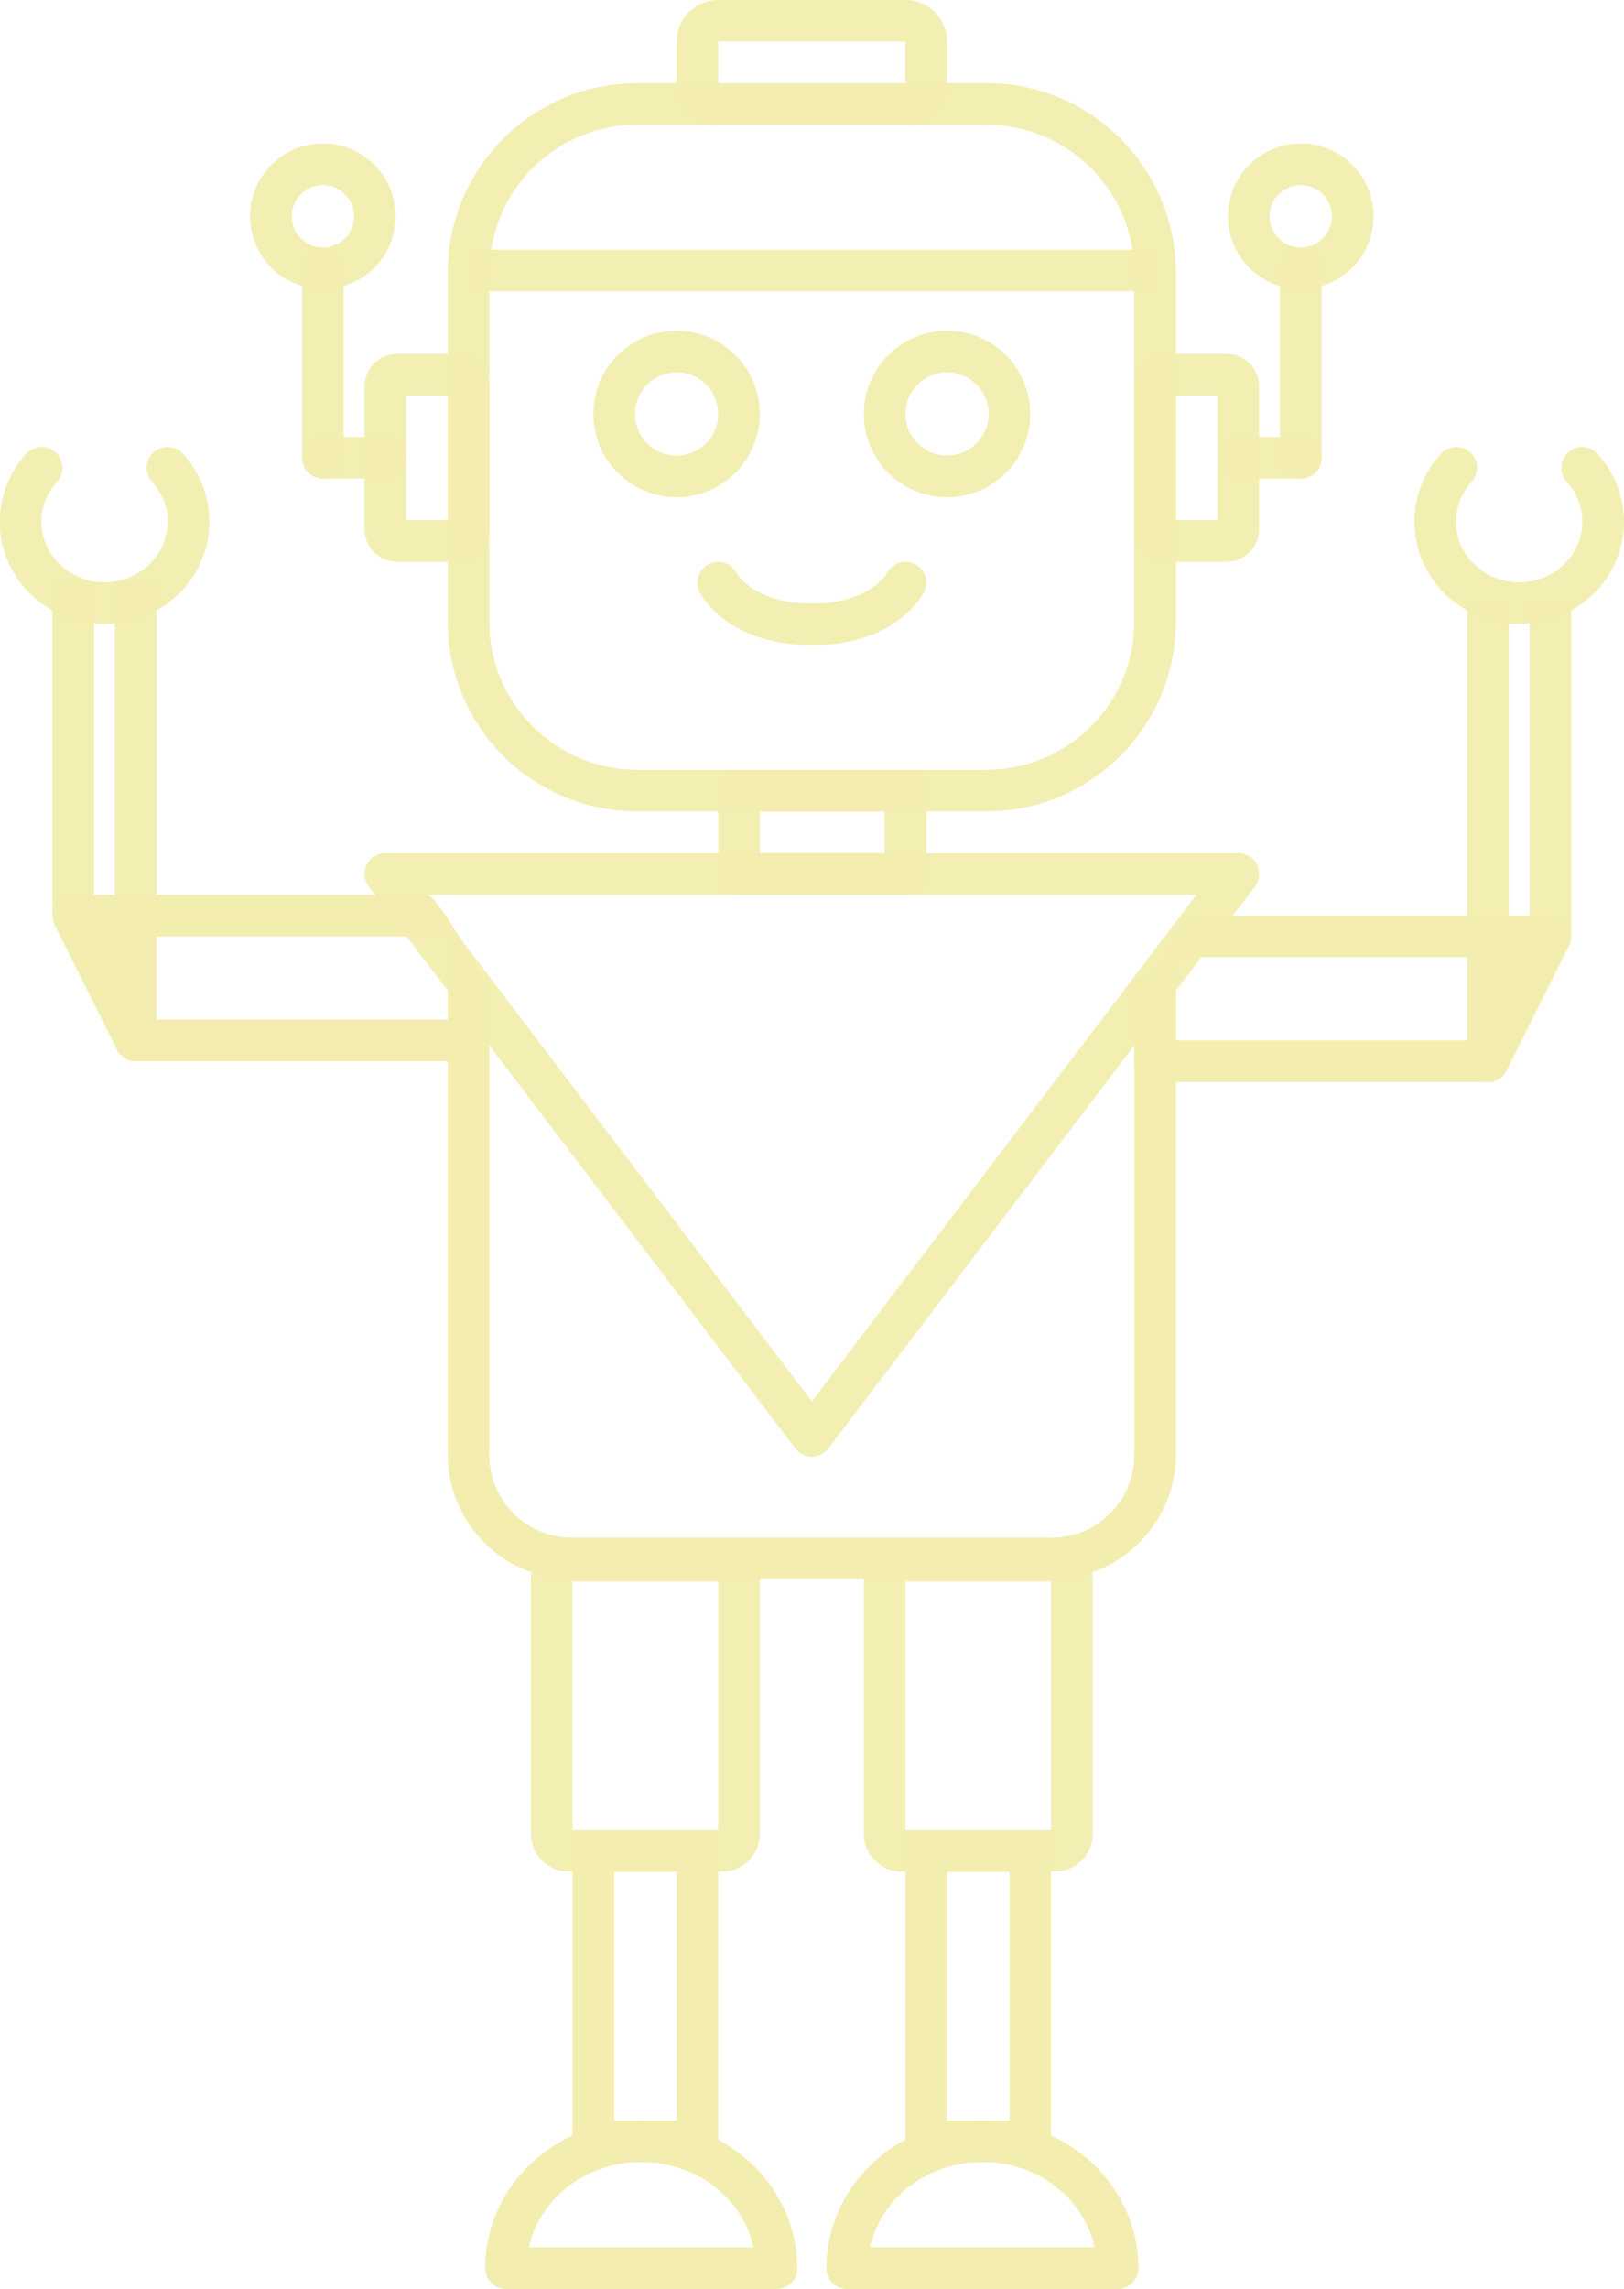
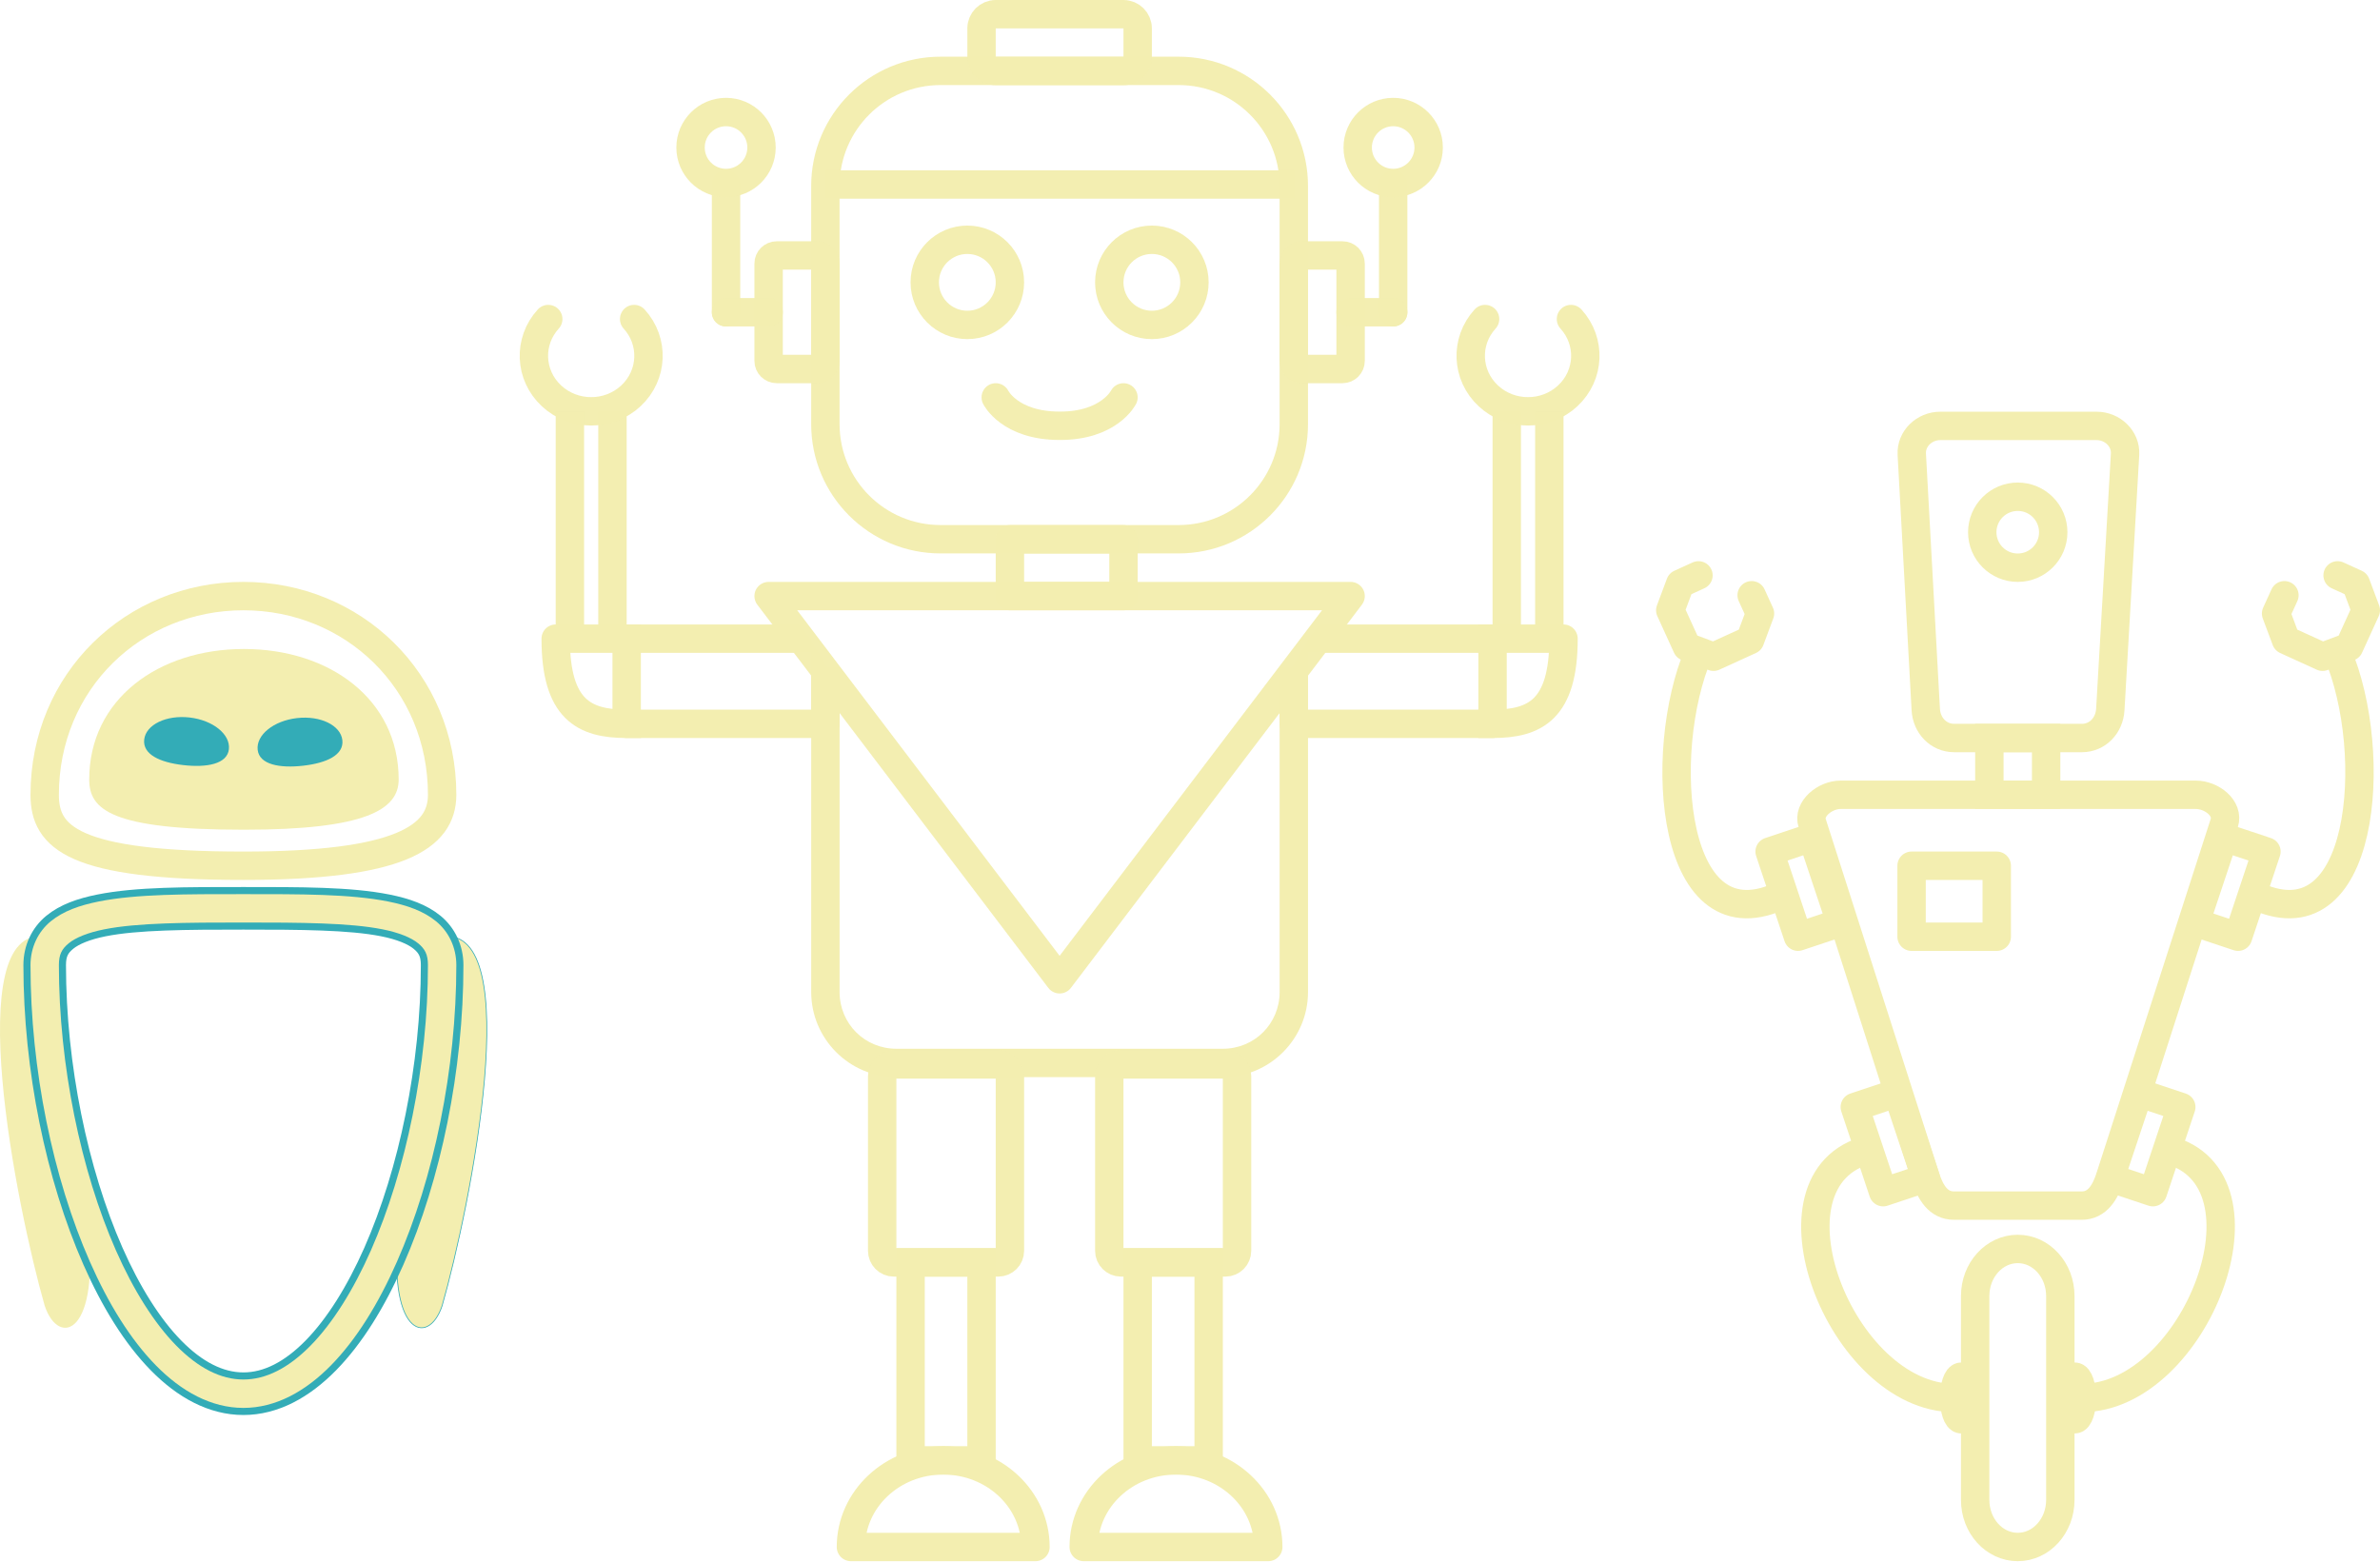
- <svg xmlns="http://www.w3.org/2000/svg" width="390.222mm" height="550mm" viewBox="0 0 390.222 550" version="1.1" id="svg8">
+ <svg xmlns="http://www.w3.org/2000/svg" width="838.342mm" height="550mm" viewBox="0 0 838.342 550" version="1.1" id="svg8">
  <defs id="defs2" />
-   <g id="layer1" transform="translate(498.1374,150.8918)">
-     <rect style="fill:none;fill-opacity:1;stroke:#f3eeb0;stroke-width:10;stroke-linecap:round;stroke-linejoin:round;stroke-miterlimit:4;stroke-dasharray:none;stroke-opacity:0.981" id="rect815" width="165" height="165" x="-385.542" y="-125.922" rx="40.559" />
-     <path style="fill:none;stroke:#f3eeb0;stroke-width:10;stroke-linecap:butt;stroke-linejoin:miter;stroke-miterlimit:4;stroke-dasharray:none;stroke-opacity:0.981" d="M -385.537,-85.892 H -220.537" id="path817" />
-     <path style="fill:none;stroke:#f3eeb0;stroke-width:10;stroke-linecap:round;stroke-linejoin:miter;stroke-miterlimit:4;stroke-dasharray:none;stroke-opacity:0.981" d="m -185.537,-40.892 v -45" id="path819" />
-     <circle style="fill:none;fill-opacity:1;stroke:#f3eeb0;stroke-width:10;stroke-linecap:round;stroke-linejoin:round;stroke-miterlimit:4;stroke-dasharray:none;stroke-opacity:0.981" id="path821" cx="-185.537" cy="-98.921" r="12.5" />
-     <path style="fill:none;stroke:#f3eeb0;stroke-width:10;stroke-linecap:round;stroke-linejoin:miter;stroke-miterlimit:4;stroke-dasharray:none;stroke-opacity:0.981" d="m -325.537,-10.892 c 0,0 4.903,10 22.5,10 17.463,0.066 22.5,-10 22.5,-10" id="path882" />
-     <path style="fill:none;stroke:#f3eeb0;stroke-width:0.265px;stroke-linecap:butt;stroke-linejoin:miter;stroke-opacity:0.981" d="M -305.537,-10.892 Z" id="path884" />
-     <rect style="fill:none;fill-opacity:1;stroke:#f3eeb0;stroke-width:10;stroke-linecap:round;stroke-linejoin:round;stroke-miterlimit:4;stroke-dasharray:none;stroke-opacity:0.981" id="rect888" width="20" height="40" x="-220.537" y="-60.892" rx="2.857" />
-     <rect style="fill:none;fill-opacity:1;stroke:#f3eeb0;stroke-width:10;stroke-linecap:round;stroke-linejoin:round;stroke-miterlimit:4;stroke-dasharray:none;stroke-opacity:0.981" id="rect888-5" width="20" height="40" x="-405.537" y="-60.892" rx="2.857" />
-     <path style="fill:none;stroke:#f3eeb0;stroke-width:10;stroke-linecap:round;stroke-linejoin:miter;stroke-miterlimit:4;stroke-dasharray:none;stroke-opacity:0.981" d="m -200.537,-40.892 h 15" id="path905" />
-     <path style="fill:none;stroke:#f3eeb0;stroke-width:10;stroke-linecap:round;stroke-linejoin:miter;stroke-miterlimit:4;stroke-dasharray:none;stroke-opacity:0.981" d="M -420.537,-40.892 V -85.892" id="path819-3" />
-     <circle style="fill:none;fill-opacity:1;stroke:#f3eeb0;stroke-width:10;stroke-linecap:round;stroke-linejoin:round;stroke-miterlimit:4;stroke-dasharray:none;stroke-opacity:0.981" id="path821-5" cx="420.537" cy="-98.921" r="12.5" transform="scale(-1,1)" />
-     <path style="fill:none;stroke:#f3eeb0;stroke-width:10;stroke-linecap:round;stroke-linejoin:miter;stroke-miterlimit:4;stroke-dasharray:none;stroke-opacity:0.981" d="m -405.537,-40.892 h -15" id="path905-6" />
-     <rect style="fill:none;fill-opacity:1;stroke:#f3eeb0;stroke-width:10;stroke-linecap:round;stroke-linejoin:round;stroke-miterlimit:4;stroke-dasharray:none;stroke-opacity:0.981" id="rect888-1" width="55" height="20" x="-330.537" y="-145.892" rx="5" />
-     <rect style="fill:none;fill-opacity:1;stroke:#f3eeb0;stroke-width:10;stroke-linecap:round;stroke-linejoin:round;stroke-miterlimit:4;stroke-dasharray:none;stroke-opacity:0.981" id="rect888-1-2" width="40" height="20" x="280.537" y="39.108" rx="1.2799219e-05" transform="scale(-1,1)" ry="0" />
-     <path style="fill:none;stroke:#f3eeb0;stroke-width:10;stroke-linecap:round;stroke-linejoin:round;stroke-miterlimit:4;stroke-dasharray:none;stroke-opacity:0.981" d="m -405.537,59.108 h 205 l -102.5,135 z" id="path996" />
-     <path style="color:#000000;font-style:normal;font-variant:normal;font-weight:normal;font-stretch:normal;font-size:medium;line-height:normal;font-family:sans-serif;font-variant-ligatures:normal;font-variant-position:normal;font-variant-caps:normal;font-variant-numeric:normal;font-variant-alternates:normal;font-feature-settings:normal;text-indent:0;text-align:start;text-decoration:none;text-decoration-line:none;text-decoration-style:solid;text-decoration-color:#000000;letter-spacing:normal;word-spacing:normal;text-transform:none;writing-mode:lr-tb;direction:ltr;text-orientation:mixed;dominant-baseline:auto;baseline-shift:baseline;text-anchor:start;white-space:normal;shape-padding:0;clip-rule:nonzero;display:inline;overflow:visible;visibility:visible;opacity:1;isolation:auto;mix-blend-mode:normal;color-interpolation:sRGB;color-interpolation-filters:linearRGB;solid-color:#000000;solid-opacity:1;vector-effect:none;fill:#f3eeb0;fill-opacity:1;fill-rule:nonzero;stroke:none;stroke-width:10;stroke-linecap:round;stroke-linejoin:round;stroke-miterlimit:4;stroke-dasharray:none;stroke-dashoffset:0;stroke-opacity:1;color-rendering:auto;image-rendering:auto;shape-rendering:auto;text-rendering:auto;enable-background:accumulate" d="M -390.537,84.107 V 198.58 c 0,16.533 13.467,29.998 30,29.998 h 115 c 16.533,0 30,-13.465 30,-29.998 V 84.107 m -10,0 V 198.58 c 0,11.166 -8.834,19.998 -20,19.998 h -115 c -11.166,0 -20,-8.832 -20,-19.998 V 84.107" id="rect815-7" />
-     <path style="color:#000000;font-style:normal;font-variant:normal;font-weight:normal;font-stretch:normal;font-size:medium;line-height:normal;font-family:sans-serif;font-variant-ligatures:normal;font-variant-position:normal;font-variant-caps:normal;font-variant-numeric:normal;font-variant-alternates:normal;font-feature-settings:normal;text-indent:0;text-align:start;text-decoration:none;text-decoration-line:none;text-decoration-style:solid;text-decoration-color:#000000;letter-spacing:normal;word-spacing:normal;text-transform:none;writing-mode:lr-tb;direction:ltr;text-orientation:mixed;dominant-baseline:auto;baseline-shift:baseline;text-anchor:start;white-space:normal;shape-padding:0;clip-rule:nonzero;display:inline;overflow:visible;visibility:visible;opacity:1;isolation:auto;mix-blend-mode:normal;color-interpolation:sRGB;color-interpolation-filters:linearRGB;solid-color:#000000;solid-opacity:1;vector-effect:none;fill:#f3eeb0;fill-opacity:1;fill-rule:nonzero;stroke:none;stroke-width:10;stroke-linecap:round;stroke-linejoin:round;stroke-miterlimit:4;stroke-dasharray:none;stroke-dashoffset:0;stroke-opacity:1;color-rendering:auto;image-rendering:auto;shape-rendering:auto;text-rendering:auto;enable-background:accumulate" d="m -210.537,69.108 c -2.761,2.76e-4 -15,22.239 -15,25 v -10.001 15 5.001 c 2.8e-4,2.761 2.239,5 5,5 h 80 c 2.761,-2.8e-4 5,-2.239 5,-5 v -5.001 c 0,-8.333 0,-16.667 0,-25 -2.8e-4,-2.761 -2.239,-5 -5,-5 z m -5,9.999 h 70 c 0,6.667 0,13.333 0,20 v 8.42e-4 h -70 v -8.42e-4 -15 z" id="rect1020" />
-     <path style="fill:none;stroke:#f3eeb0;stroke-width:10;stroke-linecap:butt;stroke-linejoin:miter;stroke-miterlimit:4;stroke-dasharray:none;stroke-opacity:0.981" d="m -140.537,74.108 -1e-5,-80" id="path1059" />
-     <path style="fill:none;fill-opacity:1;stroke:#f3eeb0;stroke-width:10;stroke-linecap:round;stroke-linejoin:round;stroke-miterlimit:4;stroke-dasharray:none;stroke-opacity:0.981" id="path1063" d="m -117.916,-38.493 a 20.185,19.562 0 0 1 -1.149,27.067 20.185,19.562 0 0 1 -27.953,3.98e-4 20.185,19.562 0 0 1 -1.15,-27.067" />
-     <circle style="fill:none;fill-opacity:1;stroke:#f3eeb0;stroke-width:10;stroke-linecap:round;stroke-linejoin:round;stroke-miterlimit:4;stroke-dasharray:none;stroke-opacity:0.981" id="path821-3-6-6" cx="-335.542" cy="-51.422" r="15" />
-     <circle style="fill:none;fill-opacity:1;stroke:#f3eeb0;stroke-width:10;stroke-linecap:round;stroke-linejoin:round;stroke-miterlimit:4;stroke-dasharray:none;stroke-opacity:0.981" id="path821-3-6-6-0" cx="-270.542" cy="-51.422" r="15" />
-     <rect style="fill:none;fill-opacity:1;stroke:#f3eeb0;stroke-width:10;stroke-linecap:round;stroke-linejoin:round;stroke-miterlimit:4;stroke-dasharray:none;stroke-opacity:0.981" id="rect888-1-6" width="45" height="69.744" x="-365.537" y="224.108" rx="4.091" />
-     <rect style="fill:none;fill-opacity:1;stroke:#f3eeb0;stroke-width:10;stroke-linecap:round;stroke-linejoin:round;stroke-miterlimit:4;stroke-dasharray:none;stroke-opacity:0.981" id="rect888-1-6-2" width="45" height="69.744" x="-285.537" y="224.108" rx="4.091" />
-     <rect style="fill:none;fill-opacity:1;stroke:#f3eeb0;stroke-width:10;stroke-linecap:round;stroke-linejoin:miter;stroke-miterlimit:4;stroke-dasharray:none;stroke-opacity:1" id="rect888-1-6-7-9" width="25" height="69.744" x="-275.537" y="293.852" rx="1.7518361e-05" />
-     <path style="fill:none;fill-opacity:1;stroke:#f3eeb0;stroke-width:10;stroke-linecap:round;stroke-linejoin:round;stroke-miterlimit:4;stroke-dasharray:none;stroke-opacity:1" id="path1268-2" d="m -294.542,394.108 a 32.5,30.513 0 0 1 32.5,-30.513 32.5,30.513 0 0 1 32.5,30.513 h -32.5 z" />
-     <rect style="fill:none;fill-opacity:1;stroke:#f3eeb0;stroke-width:10;stroke-linecap:round;stroke-linejoin:miter;stroke-miterlimit:4;stroke-dasharray:none;stroke-opacity:1" id="rect888-1-6-7-9-0" width="25" height="69.744" x="-355.537" y="293.852" rx="1.7518361e-05" />
-     <path style="fill:none;fill-opacity:1;stroke:#f3eeb0;stroke-width:10;stroke-linejoin:round;stroke-miterlimit:4;stroke-dasharray:none;stroke-opacity:1" id="path1268-2-2" d="m -376.542,394.108 a 32.5,30.513 0 0 1 32.5,-30.513 32.5,30.513 0 0 1 32.5,30.513 h -32.5 z" />
-     <path style="fill:#f3eeb0;fill-opacity:1;stroke:#f3eeb0;stroke-width:10;stroke-linecap:round;stroke-linejoin:round;stroke-miterlimit:4;stroke-dasharray:none;stroke-opacity:1" d="m -140.537,104.108 15,-30 -15,-2e-6" id="path843" />
-     <path style="fill:none;stroke:#f3eeb0;stroke-width:10;stroke-linecap:butt;stroke-linejoin:miter;stroke-miterlimit:4;stroke-dasharray:none;stroke-opacity:0.981" d="M -125.537,74.108 V -5.892" id="path1059-3" />
-     <path style="color:#000000;font-style:normal;font-variant:normal;font-weight:normal;font-stretch:normal;font-size:medium;line-height:normal;font-family:sans-serif;font-variant-ligatures:normal;font-variant-position:normal;font-variant-caps:normal;font-variant-numeric:normal;font-variant-alternates:normal;font-feature-settings:normal;text-indent:0;text-align:start;text-decoration:none;text-decoration-line:none;text-decoration-style:solid;text-decoration-color:#000000;letter-spacing:normal;word-spacing:normal;text-transform:none;writing-mode:lr-tb;direction:ltr;text-orientation:mixed;dominant-baseline:auto;baseline-shift:baseline;text-anchor:start;white-space:normal;shape-padding:0;clip-rule:nonzero;display:inline;overflow:visible;visibility:visible;opacity:1;isolation:auto;mix-blend-mode:normal;color-interpolation:sRGB;color-interpolation-filters:linearRGB;solid-color:#000000;solid-opacity:1;vector-effect:none;fill:#f3eeb0;fill-opacity:1;fill-rule:nonzero;stroke:none;stroke-width:10;stroke-linecap:round;stroke-linejoin:round;stroke-miterlimit:4;stroke-dasharray:none;stroke-dashoffset:0;stroke-opacity:1;color-rendering:auto;image-rendering:auto;shape-rendering:auto;text-rendering:auto;enable-background:accumulate" d="m -395.537,64.108 c 2.761,2.75e-4 15,22.239 15,25 V 79.107 94.107 99.108 c -2.8e-4,2.761 -2.239,5 -5,5 h -80 c -2.761,-2.6e-4 -5,-2.239 -5,-5 v -5.001 c 0,-8.333 0,-16.667 0,-25 2.6e-4,-2.761 2.239,-5 5,-5 z m 5,9.999 h -70 c 0,6.667 0,13.333 0,20 v 7.94e-4 h 70 v -7.94e-4 -15 z" id="rect1020-6" />
-     <path style="fill:none;stroke:#f3eeb0;stroke-width:10;stroke-linecap:butt;stroke-linejoin:miter;stroke-miterlimit:4;stroke-dasharray:none;stroke-opacity:0.981" d="m -465.537,69.108 10e-6,-80" id="path1059-7" />
-     <path style="fill:#f3eeb0;fill-opacity:1;stroke:#f3eeb0;stroke-width:10;stroke-linecap:round;stroke-linejoin:round;stroke-miterlimit:4;stroke-dasharray:none;stroke-opacity:1" d="m -465.537,99.108 -15,-30 15,-2e-6" id="path843-3" />
-     <path style="fill:none;stroke:#f3eeb0;stroke-width:10;stroke-linecap:butt;stroke-linejoin:miter;stroke-miterlimit:4;stroke-dasharray:none;stroke-opacity:0.981" d="M -480.537,69.108 V -10.892" id="path1059-3-5" />
-     <path style="fill:none;fill-opacity:1;stroke:#f3eeb0;stroke-width:10;stroke-linecap:round;stroke-linejoin:round;stroke-miterlimit:4;stroke-dasharray:none;stroke-opacity:0.981" id="path1063-6" d="m -457.884,-38.493 a 20.185,19.562 0 0 1 -1.149,27.067 20.185,19.562 0 0 1 -27.953,3.98e-4 20.185,19.562 0 0 1 -1.15,-27.067" />
+   <g id="layer1" transform="translate(676.2782,155.8918)">
+     <path style="fill:#f3eeb0;fill-opacity:1;stroke:none;stroke-width:0.265px;stroke-linecap:butt;stroke-linejoin:miter;stroke-opacity:1" d="m -660.537,174.108 c -29.762,-4.167 -10,95 0,130 5,15 20,10 15,-30 z" id="path1102-0" />
+     <path style="fill:#f3eeb0;fill-opacity:1;stroke:#33acb7;stroke-width:0.265px;stroke-linecap:butt;stroke-linejoin:miter;stroke-opacity:1" d="m -520.537,174.108 c 29.762,-4.167 10,95 0,130 -5,15 -20,10 -15,-30 z" id="path1102" />
+     <rect style="fill:none;fill-opacity:1;stroke:#f3eeb0;stroke-width:10;stroke-linecap:round;stroke-linejoin:round;stroke-miterlimit:4;stroke-dasharray:none;stroke-opacity:0.981" id="rect815" width="165" height="165" x="-385.542" y="-130.922" rx="40.559" />
+     <path style="fill:none;stroke:#f3eeb0;stroke-width:10;stroke-linecap:butt;stroke-linejoin:miter;stroke-miterlimit:4;stroke-dasharray:none;stroke-opacity:0.981" d="M -385.537,-90.892 H -220.537" id="path817" />
+     <path style="fill:none;stroke:#f3eeb0;stroke-width:10;stroke-linecap:round;stroke-linejoin:miter;stroke-miterlimit:4;stroke-dasharray:none;stroke-opacity:0.981" d="m -185.537,-45.892 v -45" id="path819" />
+     <circle style="fill:none;fill-opacity:1;stroke:#f3eeb0;stroke-width:10;stroke-linecap:round;stroke-linejoin:round;stroke-miterlimit:4;stroke-dasharray:none;stroke-opacity:0.981" id="path821" cx="-185.537" cy="-103.921" r="12.5" />
+     <path style="fill:none;stroke:#f3eeb0;stroke-width:10;stroke-linecap:round;stroke-linejoin:miter;stroke-miterlimit:4;stroke-dasharray:none;stroke-opacity:0.981" d="m -325.537,-15.892 c 0,0 4.903,10 22.5,10 17.463,0.066 22.5,-10 22.5,-10" id="path882" />
+     <path style="fill:none;stroke:#f3eeb0;stroke-width:0.265px;stroke-linecap:butt;stroke-linejoin:miter;stroke-opacity:0.981" d="M -305.537,-15.892 Z" id="path884" />
+     <rect style="fill:none;fill-opacity:1;stroke:#f3eeb0;stroke-width:10;stroke-linecap:round;stroke-linejoin:round;stroke-miterlimit:4;stroke-dasharray:none;stroke-opacity:0.981" id="rect888" width="20" height="40" x="-220.537" y="-65.892" rx="2.857" />
+     <rect style="fill:none;fill-opacity:1;stroke:#f3eeb0;stroke-width:10;stroke-linecap:round;stroke-linejoin:round;stroke-miterlimit:4;stroke-dasharray:none;stroke-opacity:0.981" id="rect888-5" width="20" height="40" x="-405.537" y="-65.892" rx="2.857" />
+     <path style="fill:none;stroke:#f3eeb0;stroke-width:10;stroke-linecap:round;stroke-linejoin:miter;stroke-miterlimit:4;stroke-dasharray:none;stroke-opacity:0.981" d="m -200.537,-45.892 h 15" id="path905" />
+     <path style="fill:none;stroke:#f3eeb0;stroke-width:10;stroke-linecap:round;stroke-linejoin:miter;stroke-miterlimit:4;stroke-dasharray:none;stroke-opacity:0.981" d="M -420.537,-45.892 V -90.892" id="path819-3" />
+     <circle style="fill:none;fill-opacity:1;stroke:#f3eeb0;stroke-width:10;stroke-linecap:round;stroke-linejoin:round;stroke-miterlimit:4;stroke-dasharray:none;stroke-opacity:0.981" id="path821-5" cx="420.537" cy="-103.921" r="12.5" transform="scale(-1,1)" />
+     <path style="fill:none;stroke:#f3eeb0;stroke-width:10;stroke-linecap:round;stroke-linejoin:miter;stroke-miterlimit:4;stroke-dasharray:none;stroke-opacity:0.981" d="m -405.537,-45.892 h -15" id="path905-6" />
+     <rect style="fill:none;fill-opacity:1;stroke:#f3eeb0;stroke-width:10;stroke-linecap:round;stroke-linejoin:round;stroke-miterlimit:4;stroke-dasharray:none;stroke-opacity:0.981" id="rect888-1" width="55" height="20" x="-330.537" y="-150.892" rx="5" />
+     <rect style="fill:none;fill-opacity:1;stroke:#f3eeb0;stroke-width:10;stroke-linecap:round;stroke-linejoin:round;stroke-miterlimit:4;stroke-dasharray:none;stroke-opacity:0.981" id="rect888-1-2" width="40" height="20" x="280.537" y="34.108" rx="1.2799219e-05" transform="scale(-1,1)" ry="0" />
+     <path style="fill:none;stroke:#f3eeb0;stroke-width:10;stroke-linecap:round;stroke-linejoin:round;stroke-miterlimit:4;stroke-dasharray:none;stroke-opacity:0.981" d="m -405.537,54.108 h 205 l -102.5,135 z" id="path996" />
+     <path style="color:#000000;font-style:normal;font-variant:normal;font-weight:normal;font-stretch:normal;font-size:medium;line-height:normal;font-family:sans-serif;font-variant-ligatures:normal;font-variant-position:normal;font-variant-caps:normal;font-variant-numeric:normal;font-variant-alternates:normal;font-feature-settings:normal;text-indent:0;text-align:start;text-decoration:none;text-decoration-line:none;text-decoration-style:solid;text-decoration-color:#000000;letter-spacing:normal;word-spacing:normal;text-transform:none;writing-mode:lr-tb;direction:ltr;text-orientation:mixed;dominant-baseline:auto;baseline-shift:baseline;text-anchor:start;white-space:normal;shape-padding:0;clip-rule:nonzero;display:inline;overflow:visible;visibility:visible;opacity:1;isolation:auto;mix-blend-mode:normal;color-interpolation:sRGB;color-interpolation-filters:linearRGB;solid-color:#000000;solid-opacity:1;vector-effect:none;fill:#f3eeb0;fill-opacity:1;fill-rule:nonzero;stroke:none;stroke-width:10;stroke-linecap:round;stroke-linejoin:round;stroke-miterlimit:4;stroke-dasharray:none;stroke-dashoffset:0;stroke-opacity:1;color-rendering:auto;image-rendering:auto;shape-rendering:auto;text-rendering:auto;enable-background:accumulate" d="M -390.537,79.107 V 193.58 c 0,16.533 13.467,29.998 30,29.998 h 115 c 16.533,0 30,-13.465 30,-29.998 V 79.107 m -10,0 V 193.58 c 0,11.166 -8.834,19.998 -20,19.998 h -115 c -11.166,0 -20,-8.832 -20,-19.998 V 79.107" id="rect815-7" />
+     <path style="color:#000000;font-style:normal;font-variant:normal;font-weight:normal;font-stretch:normal;font-size:medium;line-height:normal;font-family:sans-serif;font-variant-ligatures:normal;font-variant-position:normal;font-variant-caps:normal;font-variant-numeric:normal;font-variant-alternates:normal;font-feature-settings:normal;text-indent:0;text-align:start;text-decoration:none;text-decoration-line:none;text-decoration-style:solid;text-decoration-color:#000000;letter-spacing:normal;word-spacing:normal;text-transform:none;writing-mode:lr-tb;direction:ltr;text-orientation:mixed;dominant-baseline:auto;baseline-shift:baseline;text-anchor:start;white-space:normal;shape-padding:0;clip-rule:nonzero;display:inline;overflow:visible;visibility:visible;opacity:1;isolation:auto;mix-blend-mode:normal;color-interpolation:sRGB;color-interpolation-filters:linearRGB;solid-color:#000000;solid-opacity:1;vector-effect:none;fill:#f3eeb0;fill-opacity:1;fill-rule:nonzero;stroke:none;stroke-width:10;stroke-linecap:round;stroke-linejoin:round;stroke-miterlimit:4;stroke-dasharray:none;stroke-dashoffset:0;stroke-opacity:1;color-rendering:auto;image-rendering:auto;shape-rendering:auto;text-rendering:auto;enable-background:accumulate" d="m -210.537,64.108 c -2.761,2.76e-4 -15,22.239 -15,25 v -10.001 15 5.001 c 2.8e-4,2.761 2.239,5 5,5 h 70 c 2.761,-2.8e-4 5,-2.239 5,-5 v -5.001 -25 c -2.8e-4,-2.761 -2.239,-5 -5,-5 z m -5,9.999 h 60 v 20 8.42e-4 h -60 v -8.42e-4 -15 z" id="rect1020" />
+     <path style="fill:none;stroke:#f3eeb0;stroke-width:10;stroke-linecap:butt;stroke-linejoin:miter;stroke-miterlimit:4;stroke-dasharray:none;stroke-opacity:0.981" d="m -145.537,69.108 -1e-5,-80" id="path1059" />
+     <path style="fill:none;fill-opacity:1;stroke:#f3eeb0;stroke-width:10;stroke-linecap:round;stroke-linejoin:round;stroke-miterlimit:4;stroke-dasharray:none;stroke-opacity:0.981" id="path1063" d="m -122.916,-43.493 a 20.185,19.562 0 0 1 -1.149,27.067 20.185,19.562 0 0 1 -27.953,3.98e-4 20.185,19.562 0 0 1 -1.15,-27.067" />
+     <circle style="fill:none;fill-opacity:1;stroke:#f3eeb0;stroke-width:10;stroke-linecap:round;stroke-linejoin:round;stroke-miterlimit:4;stroke-dasharray:none;stroke-opacity:0.981" id="path821-3-6-6" cx="-335.542" cy="-56.422" r="15" />
+     <circle style="fill:none;fill-opacity:1;stroke:#f3eeb0;stroke-width:10;stroke-linecap:round;stroke-linejoin:round;stroke-miterlimit:4;stroke-dasharray:none;stroke-opacity:0.981" id="path821-3-6-6-0" cx="-270.542" cy="-56.422" r="15" />
+     <rect style="fill:none;fill-opacity:1;stroke:#f3eeb0;stroke-width:10;stroke-linecap:round;stroke-linejoin:round;stroke-miterlimit:4;stroke-dasharray:none;stroke-opacity:0.981" id="rect888-1-6" width="45" height="69.744" x="-365.537" y="219.108" rx="4.091" />
+     <rect style="fill:none;fill-opacity:1;stroke:#f3eeb0;stroke-width:10;stroke-linecap:round;stroke-linejoin:round;stroke-miterlimit:4;stroke-dasharray:none;stroke-opacity:0.981" id="rect888-1-6-2" width="45" height="69.744" x="-285.537" y="219.108" rx="4.091" />
+     <rect style="fill:none;fill-opacity:1;stroke:#f3eeb0;stroke-width:10;stroke-linecap:round;stroke-linejoin:miter;stroke-miterlimit:4;stroke-dasharray:none;stroke-opacity:1" id="rect888-1-6-7-9" width="25" height="69.744" x="-275.537" y="288.852" rx="1.7518361e-05" />
+     <path style="fill:none;fill-opacity:1;stroke:#f3eeb0;stroke-width:10;stroke-linecap:round;stroke-linejoin:round;stroke-miterlimit:4;stroke-dasharray:none;stroke-opacity:1" id="path1268-2" d="m -294.542,389.108 a 32.5,30.513 0 0 1 32.5,-30.513 32.5,30.513 0 0 1 32.5,30.513 h -32.5 z" />
+     <rect style="fill:none;fill-opacity:1;stroke:#f3eeb0;stroke-width:10;stroke-linecap:round;stroke-linejoin:miter;stroke-miterlimit:4;stroke-dasharray:none;stroke-opacity:1" id="rect888-1-6-7-9-0" width="25" height="69.744" x="-355.537" y="288.852" rx="1.7518361e-05" />
+     <path style="fill:none;fill-opacity:1;stroke:#f3eeb0;stroke-width:10;stroke-linejoin:round;stroke-miterlimit:4;stroke-dasharray:none;stroke-opacity:1" id="path1268-2-2" d="m -376.542,389.108 a 32.5,30.513 0 0 1 32.5,-30.513 32.5,30.513 0 0 1 32.5,30.513 h -32.5 z" />
+     <path style="fill:none;stroke:#f3eeb0;stroke-width:10;stroke-linecap:butt;stroke-linejoin:miter;stroke-miterlimit:4;stroke-dasharray:none;stroke-opacity:0.981" d="M -130.537,69.108 V -10.892" id="path1059-3" />
+     <path style="fill:none;fill-opacity:1;stroke:#f3eeb0;stroke-width:10;stroke-linecap:round;stroke-linejoin:round;stroke-miterlimit:4;stroke-dasharray:none;stroke-opacity:1" d="M 7.14,-5.845 H 62.262 c 5.54,0 10.32,4.469 10,10 L 67.064,94.108 c -0.32,5.531 -4.46,10 -10,10 h -45 c -5.54,0 -9.697,-4.468 -10,-10 l -4.924,-89.954 c -0.303,-5.532 4.46,-10 10,-10 z" id="rect1491" />
+     <circle style="fill:none;fill-opacity:1;stroke:#f3eeb0;stroke-width:10;stroke-linecap:round;stroke-linejoin:round;stroke-miterlimit:4;stroke-dasharray:none;stroke-opacity:1" id="path1494" cx="34.463" cy="31.608" r="12.5" />
+     <rect style="fill:none;fill-opacity:1;stroke:#f3eeb0;stroke-width:10;stroke-linecap:square;stroke-linejoin:miter;stroke-miterlimit:4;stroke-dasharray:none;stroke-opacity:1" id="rect1501" width="20" height="20" x="24.463" y="104.108" rx="0" ry="0" />
+     <path style="fill:none;fill-opacity:1;stroke:#f3eeb0;stroke-width:10;stroke-linecap:round;stroke-linejoin:round;stroke-miterlimit:4;stroke-dasharray:none;stroke-opacity:1" d="M -27.95,124.108 H 97.199 c 5.54,0 11.7,4.727 10,10 L 66.988,258.84 c -1.7,5.273 -4.46,10 -10,10 h -45 c -5.54,0 -8.311,-4.724 -10,-10 L -37.95,134.108 c -1.601,-5 4.46,-10 10,-10 z" id="rect1491-2" />
+     <path style="fill:none;fill-opacity:1;stroke:#f3eeb0;stroke-width:10;stroke-linecap:round;stroke-linejoin:round;stroke-miterlimit:4;stroke-dasharray:none;stroke-opacity:1" d="m -7.936,229.108 -15,5 10,30 15,-5 z" id="rect1533-1" />
+     <rect style="fill:none;fill-opacity:1;stroke:#f3eeb0;stroke-width:10;stroke-linecap:round;stroke-linejoin:round;stroke-miterlimit:4;stroke-dasharray:none;stroke-opacity:1" id="rect1551" width="30" height="105" x="19.463" y="284.108" ry="16.579" rx="15" />
+     <rect style="fill:none;fill-opacity:1;stroke:#f3eeb0;stroke-width:10;stroke-linecap:round;stroke-linejoin:round;stroke-miterlimit:4;stroke-dasharray:none;stroke-opacity:1" id="rect1553" width="5" height="15" x="12.064" y="329.108" rx="15" ry="15" />
+     <rect style="fill:none;fill-opacity:1;stroke:#f3eeb0;stroke-width:10;stroke-linecap:round;stroke-linejoin:round;stroke-miterlimit:4;stroke-dasharray:none;stroke-opacity:1" id="rect1553-2" width="5" height="15" x="52.064" y="329.108" rx="15" ry="15" />
+     <path style="fill:none;stroke:#f3eeb0;stroke-width:10;stroke-linecap:butt;stroke-linejoin:miter;stroke-miterlimit:4;stroke-dasharray:none;stroke-opacity:1" d="m -17.936,249.108 c -40,10 -10,87.5 30,87.5" id="path1570" />
+     <path style="fill:none;fill-opacity:1;stroke:#f3eeb0;stroke-width:10;stroke-linecap:round;stroke-linejoin:round;stroke-miterlimit:4;stroke-dasharray:none;stroke-opacity:1" d="m 77.064,229.108 15,5 -10,30 -15,-5 z" id="rect1533-1-0" />
+     <path style="fill:none;stroke:#f3eeb0;stroke-width:10;stroke-linecap:butt;stroke-linejoin:miter;stroke-miterlimit:4;stroke-dasharray:none;stroke-opacity:1" d="m 87.064,249.108 c 40,10 10,87.5 -30,87.5" id="path1570-9" />
+     <path style="fill:none;fill-opacity:1;stroke:#f3eeb0;stroke-width:10;stroke-linecap:round;stroke-linejoin:round;stroke-miterlimit:4;stroke-dasharray:none;stroke-opacity:1" d="m -37.936,139.108 -15,5 10,30 15,-5 z" id="rect1533-1-3" />
+     <path style="fill:none;fill-opacity:1;stroke:#f3eeb0;stroke-width:10;stroke-linecap:round;stroke-linejoin:round;stroke-miterlimit:4;stroke-dasharray:none;stroke-opacity:1" d="m 107.064,139.108 15,5 -10,30 -15,-5 z" id="rect1533-1-3-6" />
+     <path style="fill:none;stroke:#f3eeb0;stroke-width:10;stroke-linecap:butt;stroke-linejoin:miter;stroke-miterlimit:4;stroke-dasharray:none;stroke-opacity:1" d="m 117.064,159.108 c 40,20 45,-50 30,-85" id="path1650" />
+     <path style="fill:none;stroke:#f3eeb0;stroke-width:10;stroke-linecap:round;stroke-linejoin:round;stroke-miterlimit:4;stroke-dasharray:none;stroke-opacity:1" d="m 128.395,53.81 -2.933,6.434 3.501,9.367 12.868,5.866 9.367,-3.501 5.866,-12.868 -3.501,-9.367 -6.434,-2.933" id="path1652" />
+     <path style="fill:none;stroke:#f3eeb0;stroke-width:10;stroke-linecap:butt;stroke-linejoin:miter;stroke-miterlimit:4;stroke-dasharray:none;stroke-opacity:1" d="m -47.936,159.108 c -40,20 -45,-50 -30,-85" id="path1650-6" />
+     <path style="fill:none;stroke:#f3eeb0;stroke-width:10;stroke-linecap:round;stroke-linejoin:round;stroke-miterlimit:4;stroke-dasharray:none;stroke-opacity:1" d="m -59.267,53.81 2.933,6.434 -3.501,9.367 -12.868,5.866 -9.367,-3.501 -5.866,-12.868 3.501,-9.367 6.434,-2.933" id="path1652-2" />
+     <rect style="fill:none;fill-opacity:1;stroke:#f3eeb0;stroke-width:10;stroke-linecap:round;stroke-linejoin:round;stroke-miterlimit:4;stroke-dasharray:none;stroke-opacity:1" id="rect1672" width="30" height="25" x="-2.936" y="149.108" rx="0" ry="0" />
+     <path style="fill:none;stroke:#f3eeb0;stroke-width:10;stroke-linecap:square;stroke-linejoin:round;stroke-miterlimit:4;stroke-dasharray:none;stroke-opacity:1" d="m -150.537,99.108 c 15,0 25,-5 25,-30 l -25,2e-6" id="path887" />
+     <path style="color:#000000;font-style:normal;font-variant:normal;font-weight:normal;font-stretch:normal;font-size:medium;line-height:normal;font-family:sans-serif;font-variant-ligatures:normal;font-variant-position:normal;font-variant-caps:normal;font-variant-numeric:normal;font-variant-alternates:normal;font-feature-settings:normal;text-indent:0;text-align:start;text-decoration:none;text-decoration-line:none;text-decoration-style:solid;text-decoration-color:#000000;letter-spacing:normal;word-spacing:normal;text-transform:none;writing-mode:lr-tb;direction:ltr;text-orientation:mixed;dominant-baseline:auto;baseline-shift:baseline;text-anchor:start;white-space:normal;shape-padding:0;clip-rule:nonzero;display:inline;overflow:visible;visibility:visible;opacity:1;isolation:auto;mix-blend-mode:normal;color-interpolation:sRGB;color-interpolation-filters:linearRGB;solid-color:#000000;solid-opacity:1;vector-effect:none;fill:#f3eeb0;fill-opacity:1;fill-rule:nonzero;stroke:none;stroke-width:10;stroke-linecap:round;stroke-linejoin:round;stroke-miterlimit:4;stroke-dasharray:none;stroke-dashoffset:0;stroke-opacity:1;color-rendering:auto;image-rendering:auto;shape-rendering:auto;text-rendering:auto;enable-background:accumulate" d="m -395.537,64.108 c 2.761,2.8e-4 15,22.239 15,25 v -10.001 15 5.001 c -2.8e-4,2.761 -2.239,5 -5,5 h -70 c -2.761,-2.6e-4 -5,-2.239 -5,-5 V 94.107 69.107 c 2.6e-4,-2.761 2.239,-5 5,-5 z m 5,9.999 h -60 v 20 8e-4 h 60 v -8e-4 -15 z" id="rect1020-3" />
+     <path style="fill:none;stroke:#f3eeb0;stroke-width:10;stroke-linecap:butt;stroke-linejoin:miter;stroke-miterlimit:4;stroke-dasharray:none;stroke-opacity:0.981" d="m -460.537,69.108 10e-6,-80" id="path1059-6" />
+     <path style="fill:none;fill-opacity:1;stroke:#f3eeb0;stroke-width:10;stroke-linecap:round;stroke-linejoin:round;stroke-miterlimit:4;stroke-dasharray:none;stroke-opacity:0.981" id="path1063-7" d="m 483.158,-43.493 a 20.185,19.562 0 0 1 -1.149,27.067 20.185,19.562 0 0 1 -27.953,3.98e-4 20.185,19.562 0 0 1 -1.15,-27.067" transform="scale(-1,1)" />
+     <path style="fill:none;stroke:#f3eeb0;stroke-width:10;stroke-linecap:butt;stroke-linejoin:miter;stroke-miterlimit:4;stroke-dasharray:none;stroke-opacity:0.981" d="M -475.537,69.108 V -10.892" id="path1059-3-53" />
+     <path style="fill:none;stroke:#f3eeb0;stroke-width:10;stroke-linecap:square;stroke-linejoin:round;stroke-miterlimit:4;stroke-dasharray:none;stroke-opacity:1" d="m -455.537,99.108 c -15,0 -25,-5 -25,-30 h 25" id="path887-5" />
+     <path style="fill:none;fill-opacity:1;stroke:#f3eeb0;stroke-width:10;stroke-linecap:square;stroke-linejoin:round;stroke-miterlimit:4;stroke-dasharray:none;stroke-opacity:1" d="m -660.537,124.108 c 0,-40 31.34,-70 70,-70 38.66,0 70,30 70,70 0,15 -15,25 -70,25 -60,0 -70,-10 -70,-25 z" id="path997" />
+     <path style="fill:#f3eeb0;fill-opacity:1;stroke:none;stroke-width:10;stroke-linecap:square;stroke-linejoin:round;stroke-miterlimit:4;stroke-dasharray:none;stroke-opacity:1" d="m -644.853,118.732 c 0,-28.298 24.402,-45.984 54.503,-45.984 30.101,0 54.503,17.686 54.503,45.984 0,10.612 -11.679,17.686 -54.503,17.686 -46.717,0 -54.503,-7.074 -54.503,-17.686 z" id="path997-2" />
+     <path style="fill:#33acb7;fill-opacity:1;stroke:none;stroke-width:10;stroke-linecap:square;stroke-linejoin:round;stroke-miterlimit:4;stroke-dasharray:none;stroke-opacity:1" d="m -595.652,108.064 c -0.591,5.234 -7.83,6.528 -16.068,5.584 -8.237,-0.944 -14.353,-3.77 -13.762,-9.003 0.591,-5.234 7.747,-8.711 15.984,-7.767 8.237,0.944 14.436,5.952 13.845,11.186 z" id="path1019" />
+     <path style="color:#000000;font-style:normal;font-variant:normal;font-weight:normal;font-stretch:normal;font-size:medium;line-height:normal;font-family:sans-serif;font-variant-ligatures:normal;font-variant-position:normal;font-variant-caps:normal;font-variant-numeric:normal;font-variant-alternates:normal;font-feature-settings:normal;text-indent:0;text-align:start;text-decoration:none;text-decoration-line:none;text-decoration-style:solid;text-decoration-color:#000000;letter-spacing:normal;word-spacing:normal;text-transform:none;writing-mode:lr-tb;direction:ltr;text-orientation:mixed;dominant-baseline:auto;baseline-shift:baseline;text-anchor:start;white-space:normal;shape-padding:0;clip-rule:nonzero;display:inline;overflow:visible;visibility:visible;opacity:1;isolation:auto;mix-blend-mode:normal;color-interpolation:sRGB;color-interpolation-filters:linearRGB;solid-color:#000000;solid-opacity:1;vector-effect:none;fill:#f3eeb0;fill-opacity:1;fill-rule:nonzero;stroke:#33acb7;stroke-width:5;stroke-linecap:square;stroke-linejoin:round;stroke-miterlimit:4;stroke-dasharray:none;stroke-dashoffset:0;stroke-opacity:1;paint-order:markers stroke fill;color-rendering:auto;image-rendering:auto;shape-rendering:auto;text-rendering:auto;enable-background:accumulate" d="m -590.537,159.107 c -20,0 -37.6,-0.078 -50.98,2.598 -6.69,1.338 -12.439,3.343 -16.873,6.971 -4.434,3.628 -7.146,9.182 -7.146,15.432 0,36.725 7.916,74.986 20.928,104.518 6.506,14.766 14.275,27.367 23.258,36.518 8.982,9.15 19.447,14.965 30.814,14.965 11.368,0 21.834,-5.814 30.816,-14.965 8.983,-9.15 16.752,-21.752 23.258,-36.518 13.012,-29.532 20.926,-67.792 20.926,-104.518 0,-6.25 -2.713,-11.804 -7.146,-15.432 -4.434,-3.628 -10.183,-5.633 -16.873,-6.971 -13.38,-2.676 -30.98,-2.598 -50.98,-2.598 z m 0,10 c 20,0 37.4,0.08 49.02,2.404 5.81,1.162 10.061,2.907 12.502,4.904 2.441,1.997 3.479,3.941 3.479,7.691 0,35.275 -7.755,72.516 -20.078,100.484 -6.162,13.984 -13.475,25.633 -21.242,33.545 -7.767,7.912 -15.718,11.971 -23.68,11.971 -7.962,0 -15.913,-4.059 -23.68,-11.971 -7.767,-7.912 -15.081,-19.561 -21.242,-33.545 -12.323,-27.968 -20.078,-65.21 -20.078,-100.484 0,-3.75 1.037,-5.694 3.479,-7.691 2.441,-1.997 6.692,-3.742 12.502,-4.904 11.62,-2.324 29.02,-2.404 49.02,-2.404 z" id="path997-3" />
+     <path style="fill:#33acb7;fill-opacity:1;stroke:none;stroke-width:10;stroke-linecap:square;stroke-linejoin:round;stroke-miterlimit:4;stroke-dasharray:none;stroke-opacity:1" d="m -585.515,108.275 c 0.591,5.234 7.83,6.528 16.068,5.584 8.237,-0.944 14.353,-3.77 13.762,-9.003 -0.591,-5.234 -7.747,-8.711 -15.984,-7.767 -8.237,0.944 -14.436,5.952 -13.845,11.186 z" id="path1019-6" />
  </g>
</svg>
